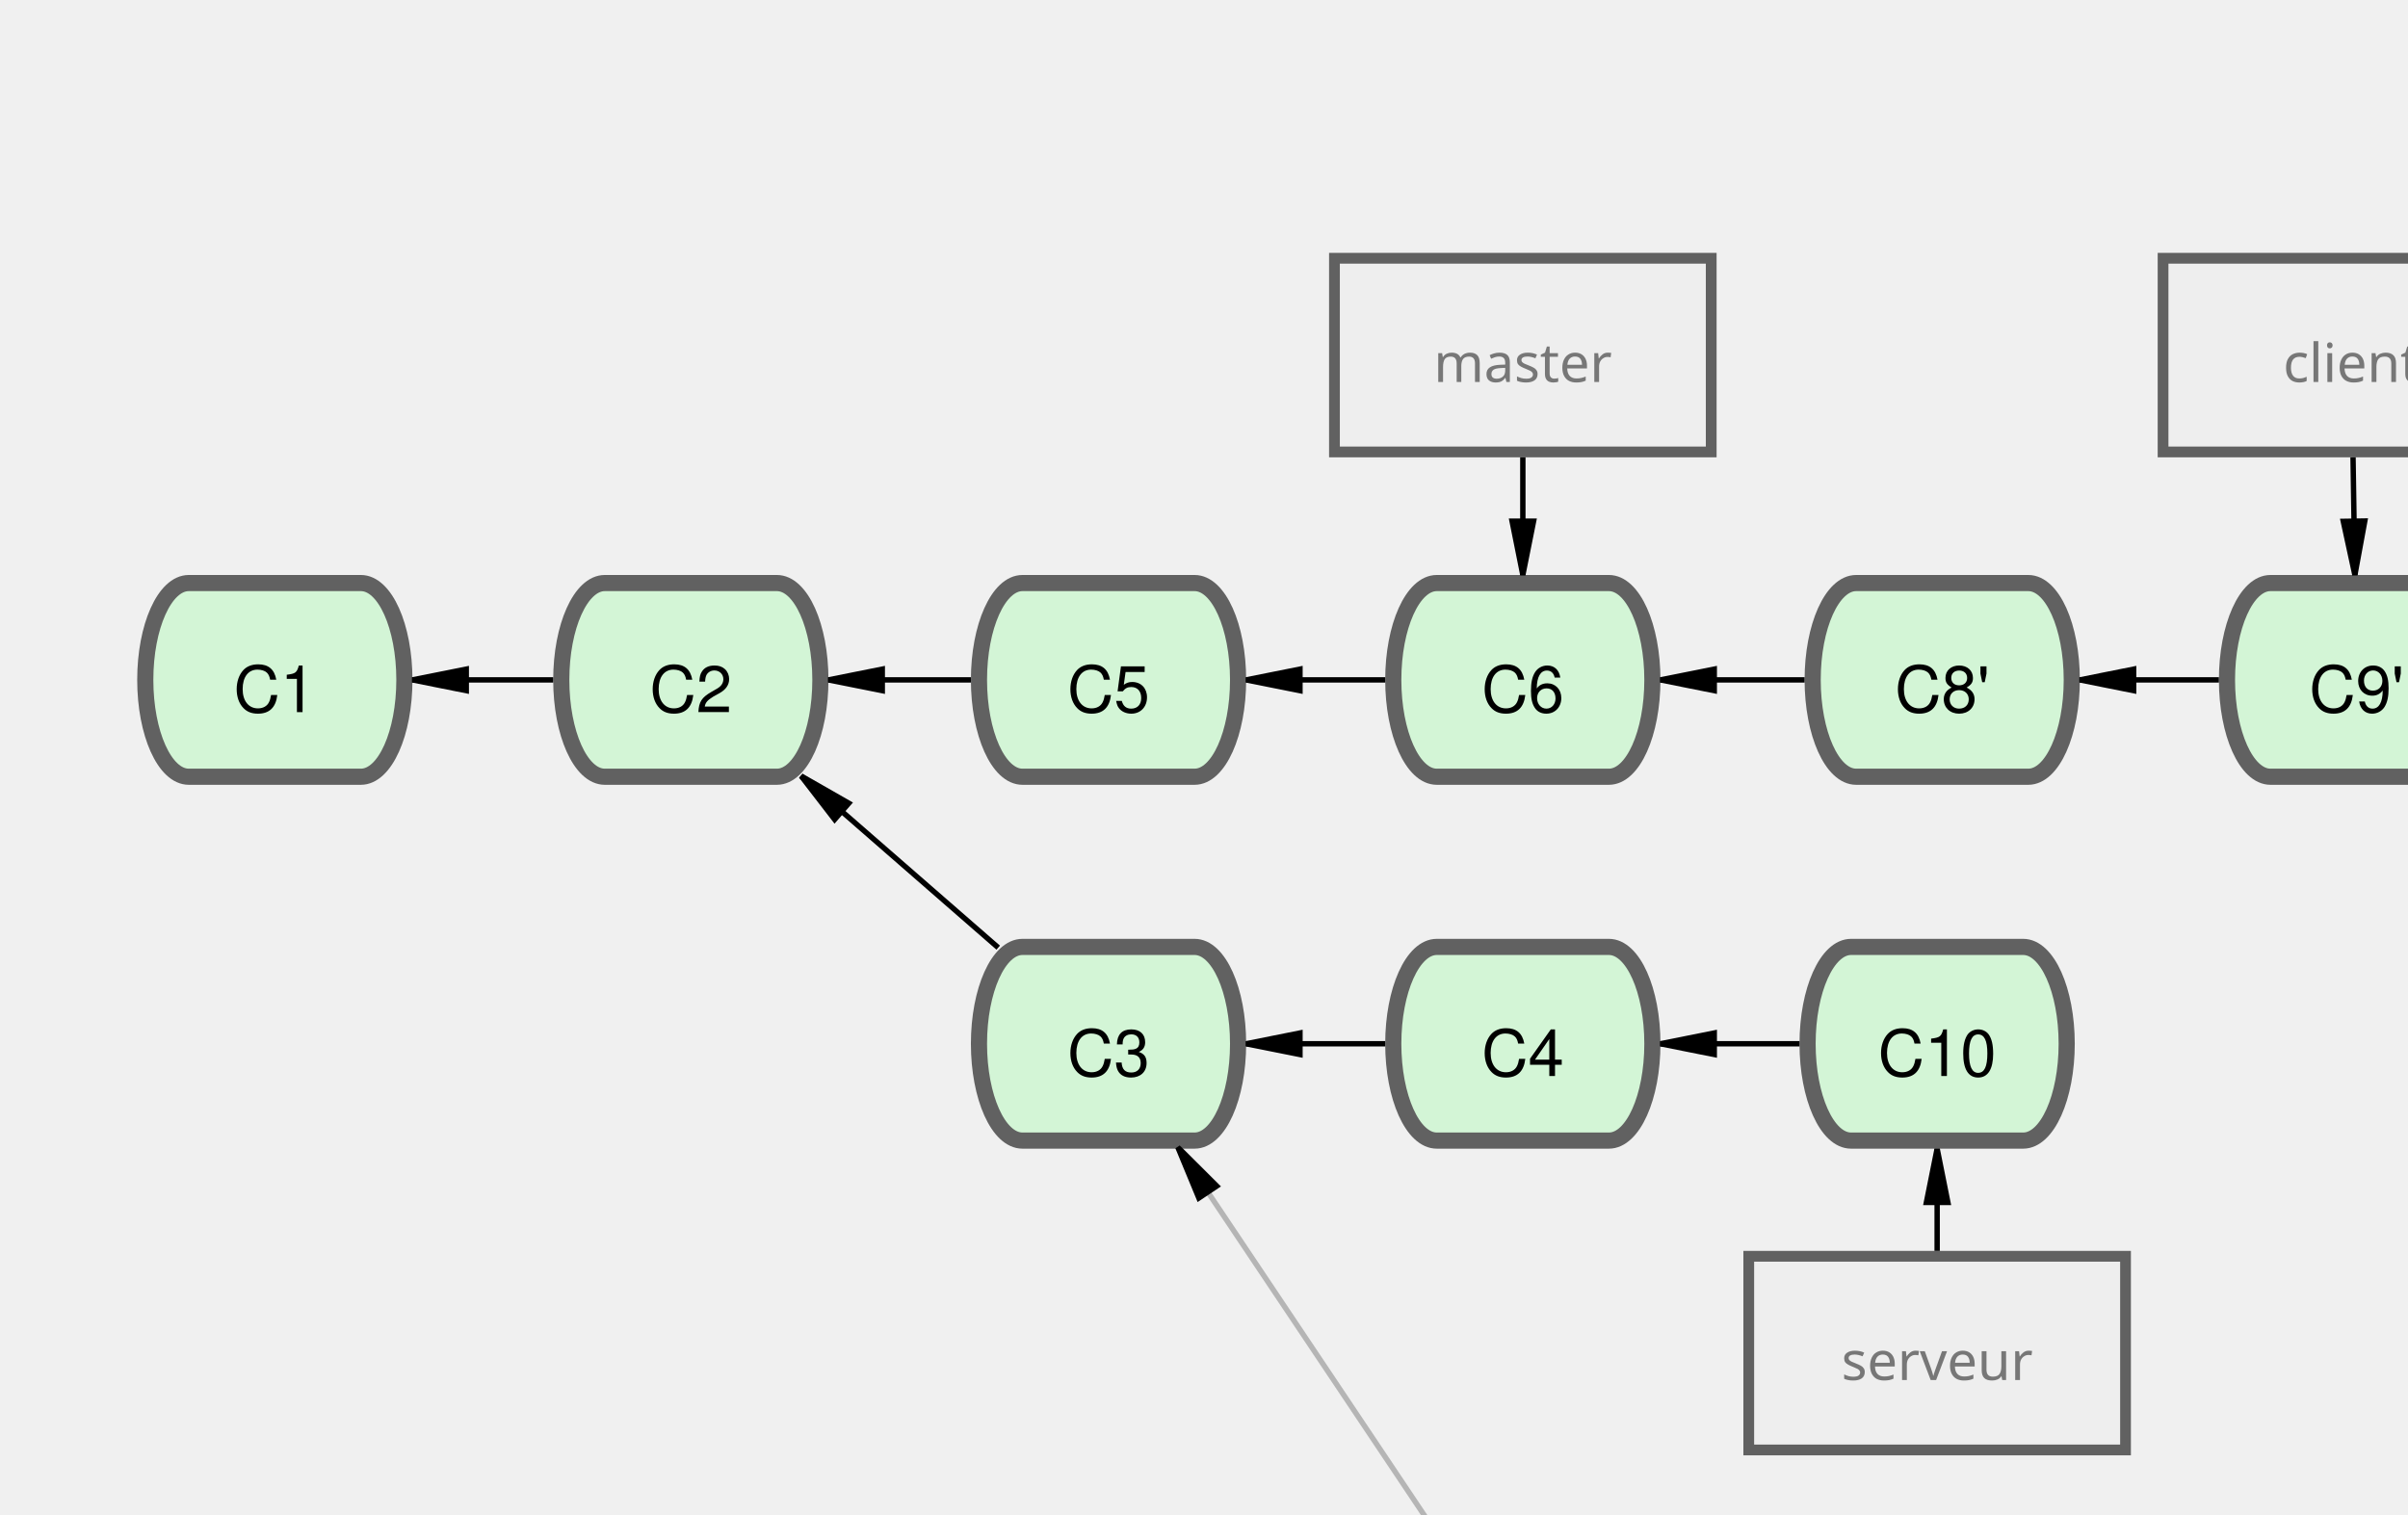
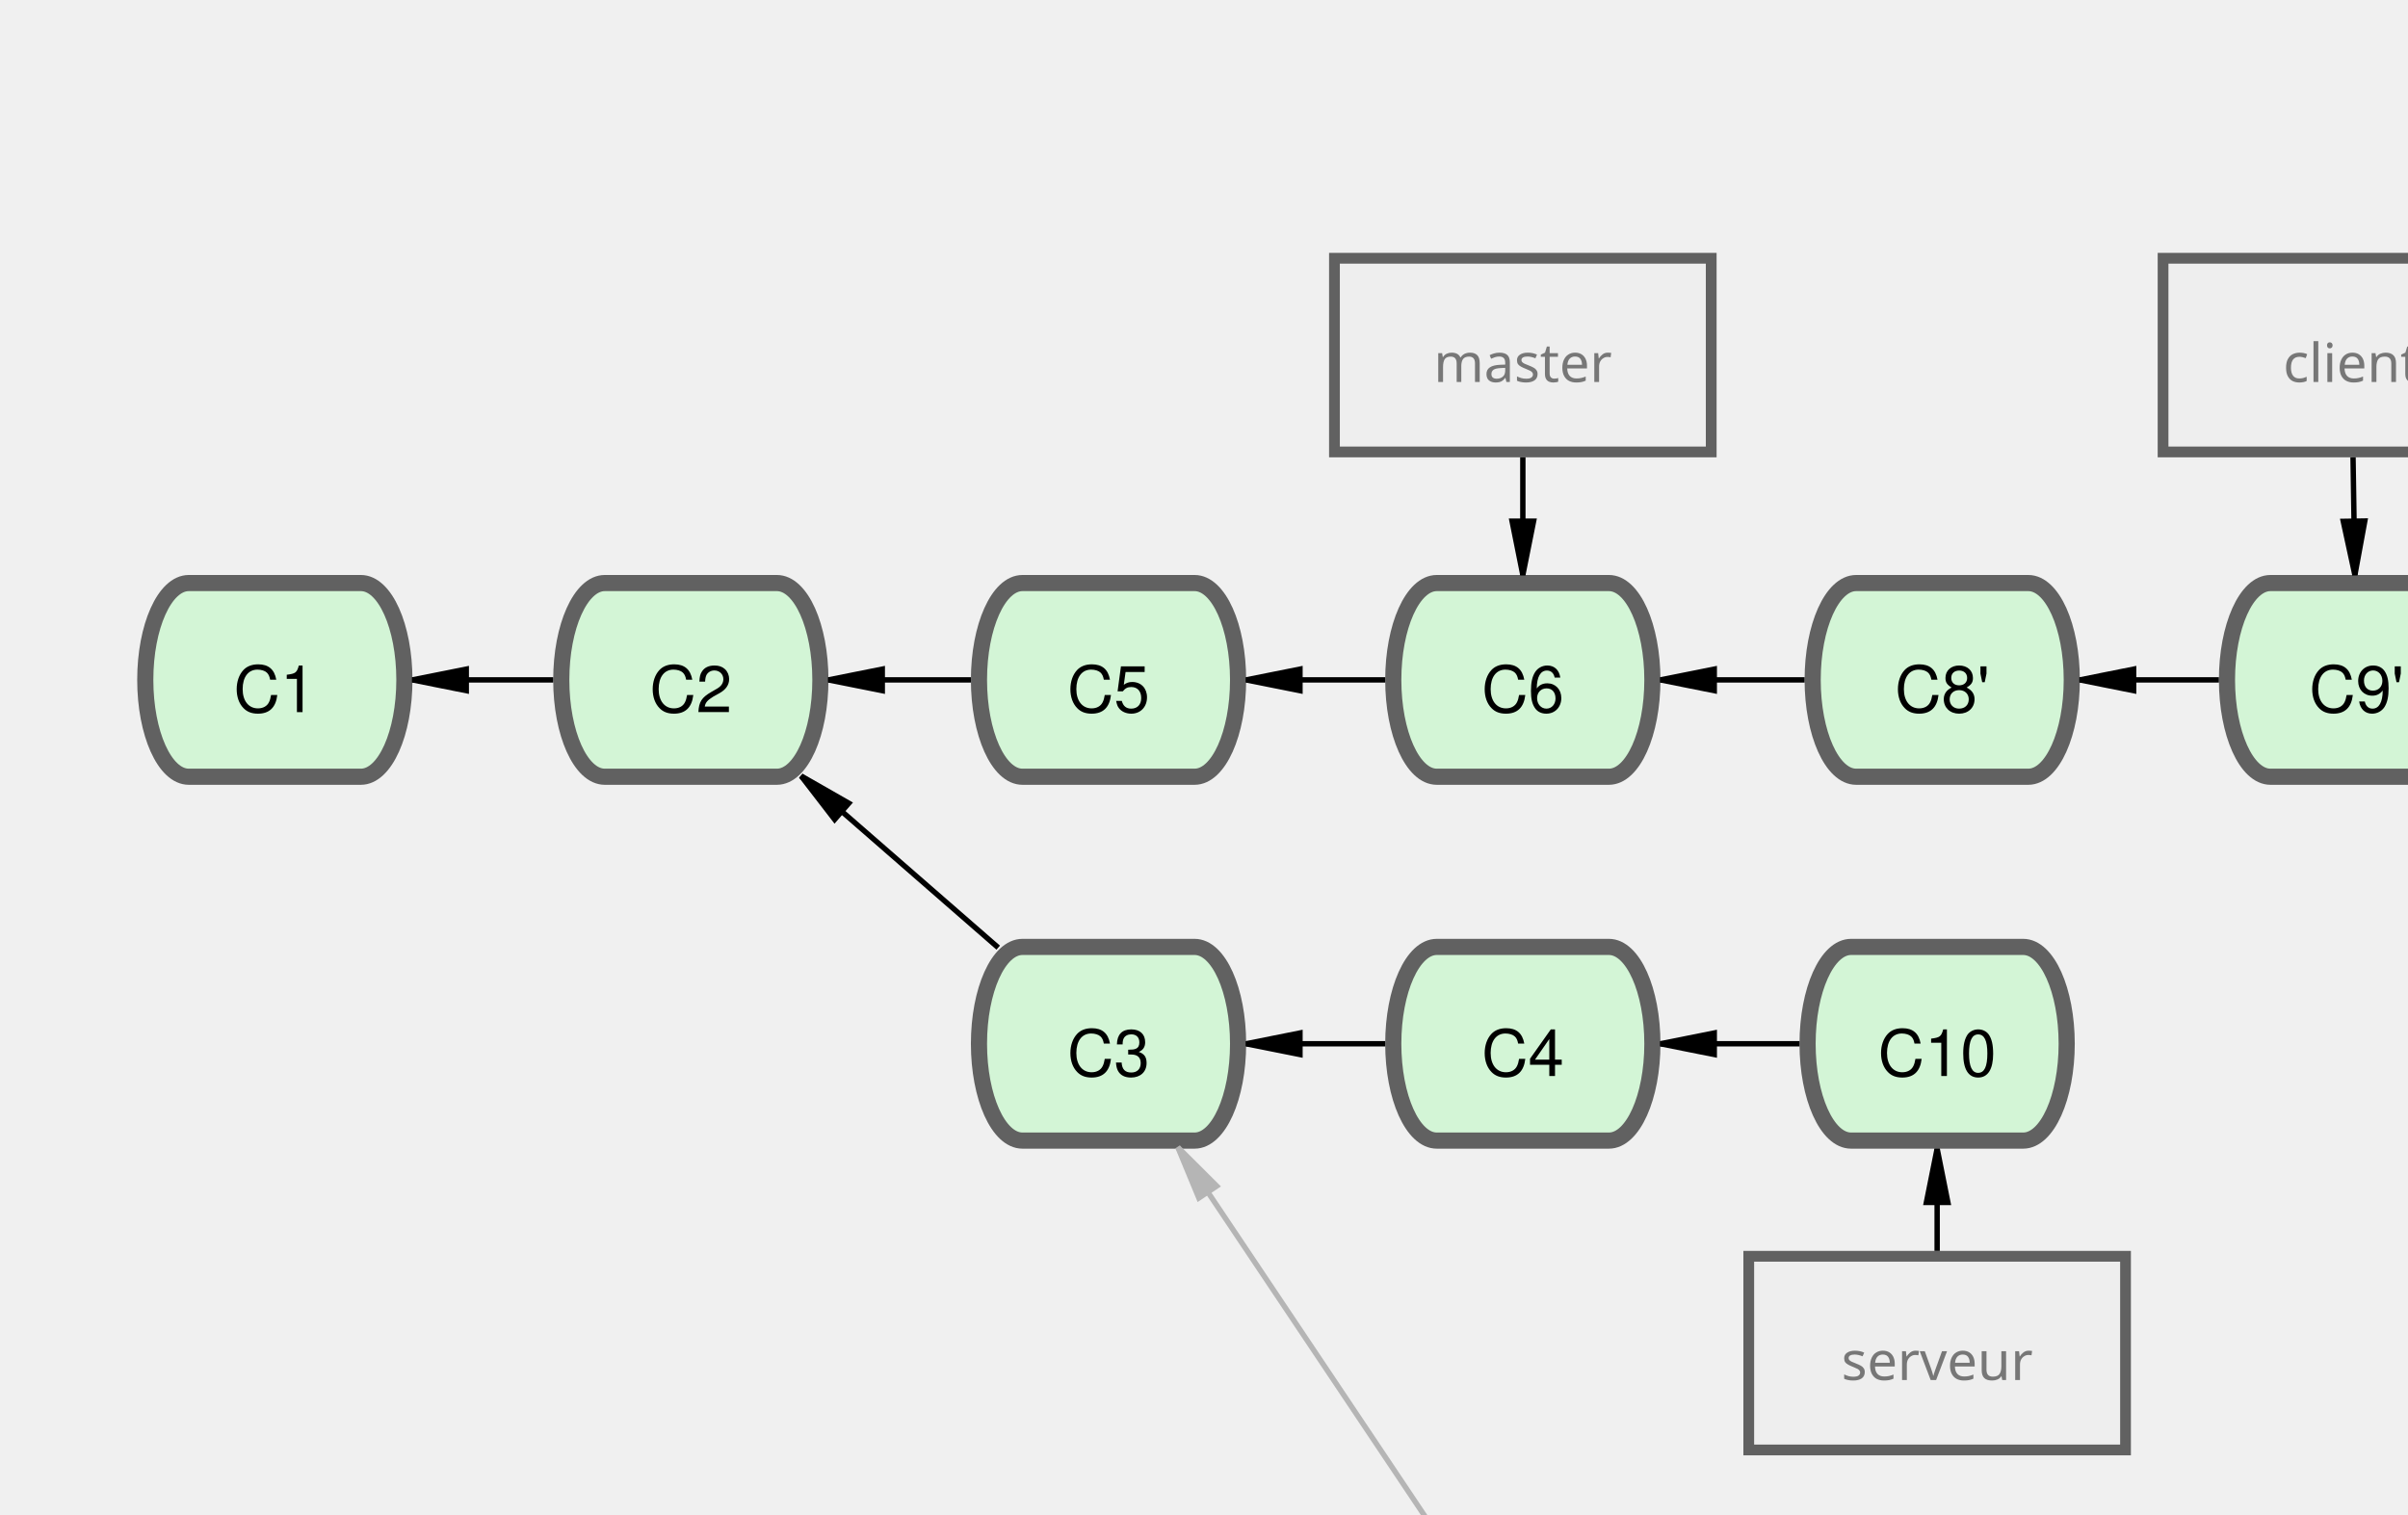
<svg xmlns="http://www.w3.org/2000/svg">
  <defs>
    <marker id="Arrow1Lend" orient="auto" refX="0.0" refY="0.0" style="overflow:visible;">
      <path d="M -10,0.0 L -10.0,-2.0 L 0.0,0.0 L -10.0,2.0 z " id="path3666" style="fill-rule:evenodd;stroke:#000000;stroke-width:1.0px;marker-start:none;" />
+     </marker>
+     <marker id="Arrow1Lend_b5b5b5" orient="auto" refX="0.0" refY="0.0" style="overflow:visible;">
+       <path d="M -10,0.0 L -10.0,-2.0 L 0.0,0.0 L -10.0,2.0 z " id="path3666" style="fill-rule:evenodd;stroke:#000000;stroke-width:1.0px;marker-start:none;fill:#b5b5b5;stroke:#b5b5b5" />
    </marker>
  </defs>
  <g style="stroke:#000000;fill:#fff">
    <rect height="36.0" id="1299" rx="8.085" ry="18.0" style="stroke:#616161;stroke-width:3px;fill:#d3f5d6" width="48.157" x="27.0" y="108.37" />
    <text id="1299_text" style="fill:#000000;stroke:#000000;stroke-width:0px;font-family: Helvetica;font-size:12px" x="27.0" y="108.37">
      <tspan fill="#000000" font-family="LucidaGrande;" font-size="12.0px" id="1299_line1" stroke="#000000" text-align="center" text-anchor="middle" x="51.079" y="132.37">C1</tspan>
    </text>
    <rect height="36.0" id="1304" rx="8.085" ry="18.0" style="stroke:#616161;stroke-width:3px;fill:#d3f5d6" width="48.157" x="104.315" y="108.37" />
    <text id="1304_text" style="fill:#000000;stroke:#000000;stroke-width:0px;font-family: Helvetica;font-size:12px" x="104.315" y="108.37">
      <tspan fill="#000000" font-family="LucidaGrande;" font-size="12.0px" id="1304_line1" stroke="#000000" text-align="center" text-anchor="middle" x="128.394" y="132.37">C2</tspan>
    </text>
    <path d="M 102.815,126.37 L 76.657,126.37" id="1306" style="marker-start:none;stroke:#000000;marker-end:url(#Arrow1Lend);fill:none" />
    <rect height="36.0" id="1307" rx="8.085" ry="18.0" style="stroke:#616161;stroke-width:3px;fill:#d3f5d6" width="48.157" x="181.945" y="108.37" />
    <text id="1307_text" style="fill:#000000;stroke:#000000;stroke-width:0px;font-family: Helvetica;font-size:12px" x="181.945" y="108.37">
      <tspan fill="#000000" font-family="LucidaGrande;" font-size="12.0px" id="1307_line1" stroke="#000000" text-align="center" text-anchor="middle" x="206.024" y="132.37">C5</tspan>
    </text>
    <path d="M 180.445,126.37 L 153.973,126.37" id="1308" style="marker-start:none;stroke:#000000;marker-end:url(#Arrow1Lend);fill:none" />
    <rect height="36.0" id="1316" style="stroke:#616161;stroke-width:2px;fill:#eeeeee" width="70.022" x="325.013" y="233.5" />
    <text id="1316_text" style="fill:#cccccc;stroke:#cccccc;stroke-width:0px;font-family: Luxi Sans;font-size:10px" x="325.013" y="233.5">
      <tspan fill="#777777" font-family="LucidaGrande;" font-size="10.0px" id="1316_line1" stroke="#777777" text-align="center" text-anchor="middle" x="360.024" y="256.5">serveur</tspan>
    </text>
    <path d="M 360.024,232.5 L 360.024,213.5" id="1317" style="marker-start:none;stroke:#000000;marker-end:url(#Arrow1Lend);fill:none" />
    <rect height="36.0" id="1324" rx="8.085" ry="18.0" style="stroke:#616161;stroke-width:3px;fill:#d3f5d6" width="48.157" x="181.945" y="176.0" />
    <text id="1324_text" style="fill:#000000;stroke:#000000;stroke-width:0px;font-family: Helvetica;font-size:12px" x="181.945" y="176.0">
      <tspan fill="#000000" font-family="LucidaGrande;" font-size="12.0px" id="1324_line1" stroke="#000000" text-align="center" text-anchor="middle" x="206.024" y="200.0">C3</tspan>
    </text>
    <path d="M 185.521,176.138 L 148.896,144.232" id="1325" style="marker-start:none;stroke:#000000;marker-end:url(#Arrow1Lend);fill:none" />
    <rect height="36.0" id="1330" style="stroke:#616161;stroke-width:2px;fill:#eeeeee" width="70.022" x="248.013" y="48.0" />
    <text id="1330_text" style="fill:#cccccc;stroke:#cccccc;stroke-width:0px;font-family: Luxi Sans;font-size:10px" x="248.013" y="48.0">
      <tspan fill="#777777" font-family="LucidaGrande;" font-size="10.0px" id="1330_line1" stroke="#777777" text-align="center" text-anchor="middle" x="283.024" y="71.0">master</tspan>
    </text>
    <rect height="36.0" id="1332" rx="8.085" ry="18.0" style="stroke:#616161;stroke-width:3px;fill:#d3f5d6" width="48.157" x="258.945" y="176.0" />
    <text id="1332_text" style="fill:#000000;stroke:#000000;stroke-width:0px;font-family: Helvetica;font-size:12px" x="258.945" y="176.0">
      <tspan fill="#000000" font-family="LucidaGrande;" font-size="12.0px" id="1332_line1" stroke="#000000" text-align="center" text-anchor="middle" x="283.024" y="200.0">C4</tspan>
    </text>
    <path d="M 257.445,194.0 L 231.603,194.0" id="1333" style="marker-start:none;stroke:#000000;marker-end:url(#Arrow1Lend);fill:none" />
    <rect height="36.0" id="1341" rx="8.085" ry="18.0" style="stroke:#616161;stroke-width:3px;fill:#d3f5d6" width="48.157" x="258.945" y="108.37" />
    <text id="1341_text" style="fill:#000000;stroke:#000000;stroke-width:0px;font-family: Helvetica;font-size:12px" x="258.945" y="108.37">
      <tspan fill="#000000" font-family="LucidaGrande;" font-size="12.0px" id="1341_line1" stroke="#000000" text-align="center" text-anchor="middle" x="283.024" y="132.37">C6</tspan>
    </text>
    <path d="M 257.445,126.37 L 231.603,126.37" id="1343" style="marker-start:none;stroke:#000000;marker-end:url(#Arrow1Lend);fill:none" />
    <rect height="36.0" id="1345" rx="8.085" ry="18.0" style="stroke:#b5b5b5;stroke-width:3px;fill:#e5f5e5" width="48.157" x="258.945" y="291.0" />
    <text id="1345_text" style="fill:#9e9e9e;stroke:#9e9e9e;stroke-width:0px;font-family: Helvetica;font-size:12px" x="258.945" y="291.0">
      <tspan fill="#9d9d9d" font-family="LucidaGrande;" font-size="12.0px" id="1345_line1" stroke="#9d9d9d" text-align="center" text-anchor="middle" x="283.024" y="315.0">C8</tspan>
    </text>
-     <path d="M 270.137,289.754 L 218.91,213.246" id="1346" style="marker-start:none;stroke:#b5b5b5;marker-end:url(#Arrow1Lend);fill:none" />
+     <path d="M 270.137,289.754 L 218.91,213.246" id="1346" style="marker-start:none;stroke:#b5b5b5;marker-end:url(#Arrow1Lend_b5b5b5);fill:none" />
    <rect height="36.0" id="1347" rx="8.085" ry="18.0" style="stroke:#616161;stroke-width:3px;fill:#d3f5d6" width="48.157" x="335.945" y="176.0" />
    <text id="1347_text" style="fill:#000000;stroke:#000000;stroke-width:0px;font-family: Helvetica;font-size:12px" x="335.945" y="176.0">
      <tspan fill="#000000" font-family="LucidaGrande;" font-size="12.0px" id="1347_line1" stroke="#000000" text-align="center" text-anchor="middle" x="360.024" y="200.0">C10</tspan>
    </text>
    <path d="M 334.445,194.0 L 308.602,194.0" id="1348" style="marker-start:none;stroke:#000000;marker-end:url(#Arrow1Lend);fill:none" />
    <rect height="36.0" id="1349" rx="8.085" ry="18.0" style="stroke:#b5b5b5;stroke-width:3px;fill:#e5f5e5" width="48.157" x="335.945" y="291.0" />
    <text id="1349_text" style="fill:#9e9e9e;stroke:#9e9e9e;stroke-width:0px;font-family: Helvetica;font-size:12px" x="335.945" y="291.0">
      <tspan fill="#9d9d9d" font-family="LucidaGrande;" font-size="12.0px" id="1349_line1" stroke="#9d9d9d" text-align="center" text-anchor="middle" x="360.024" y="315.0">C9</tspan>
    </text>
-     <path d="M 334.445,309.0 L 308.602,309.0" id="1350" style="marker-start:none;stroke:#b5b5b5;marker-end:url(#Arrow1Lend);fill:none" />
+     <path d="M 334.445,309.0 L 308.602,309.0" id="1350" style="marker-start:none;stroke:#b5b5b5;marker-end:url(#Arrow1Lend_b5b5b5);fill:none" />
    <path d="M 283.024,85.0 L 283.024,106.87" id="1353" style="marker-start:none;stroke:#000000;marker-end:url(#Arrow1Lend);fill:none" />
    <rect height="36.0" id="1354" rx="8.085" ry="18.0" style="stroke:#616161;stroke-width:3px;fill:#d3f5d6" width="48.157" x="336.89" y="108.37" />
    <text id="1354_text" style="fill:#000000;stroke:#000000;stroke-width:0px;font-family: Helvetica;font-size:12px" x="336.89" y="108.37">
      <tspan fill="#000000" font-family="LucidaGrande;" font-size="12.0px" id="1354_line1" stroke="#000000" text-align="center" text-anchor="middle" x="360.969" y="132.37">C8'</tspan>
    </text>
    <path d="M 335.39,126.37 L 308.602,126.37" id="1355" style="marker-start:none;stroke:#000000;marker-end:url(#Arrow1Lend);fill:none" />
    <rect height="36.0" id="1356" rx="8.085" ry="18.0" style="stroke:#616161;stroke-width:3px;fill:#d3f5d6" width="48.157" x="413.89" y="108.37" />
    <text id="1356_text" style="fill:#000000;stroke:#000000;stroke-width:0px;font-family: Helvetica;font-size:12px" x="413.89" y="108.37">
      <tspan fill="#000000" font-family="LucidaGrande;" font-size="12.0px" id="1356_line1" stroke="#000000" text-align="center" text-anchor="middle" x="437.969" y="132.37">C9'</tspan>
    </text>
    <path d="M 412.39,126.37 L 386.547,126.37" id="1357" style="marker-start:none;stroke:#000000;marker-end:url(#Arrow1Lend);fill:none" />
    <rect height="36.0" id="1358" style="stroke:#616161;stroke-width:2px;fill:#eeeeee" width="70.022" x="402.013" y="48.0" />
    <text id="1358_text" style="fill:#cccccc;stroke:#cccccc;stroke-width:0px;font-family: Luxi Sans;font-size:10px" x="402.013" y="48.0">
      <tspan fill="#777777" font-family="LucidaGrande;" font-size="10.0px" id="1358_line1" stroke="#777777" text-align="center" text-anchor="middle" x="437.024" y="71.0">client</tspan>
    </text>
    <path d="M 437.321,85 L 437.664,106.87" id="1359" style="marker-start:none;stroke:#000000;marker-end:url(#Arrow1Lend);fill:none" />
  </g>
</svg>
